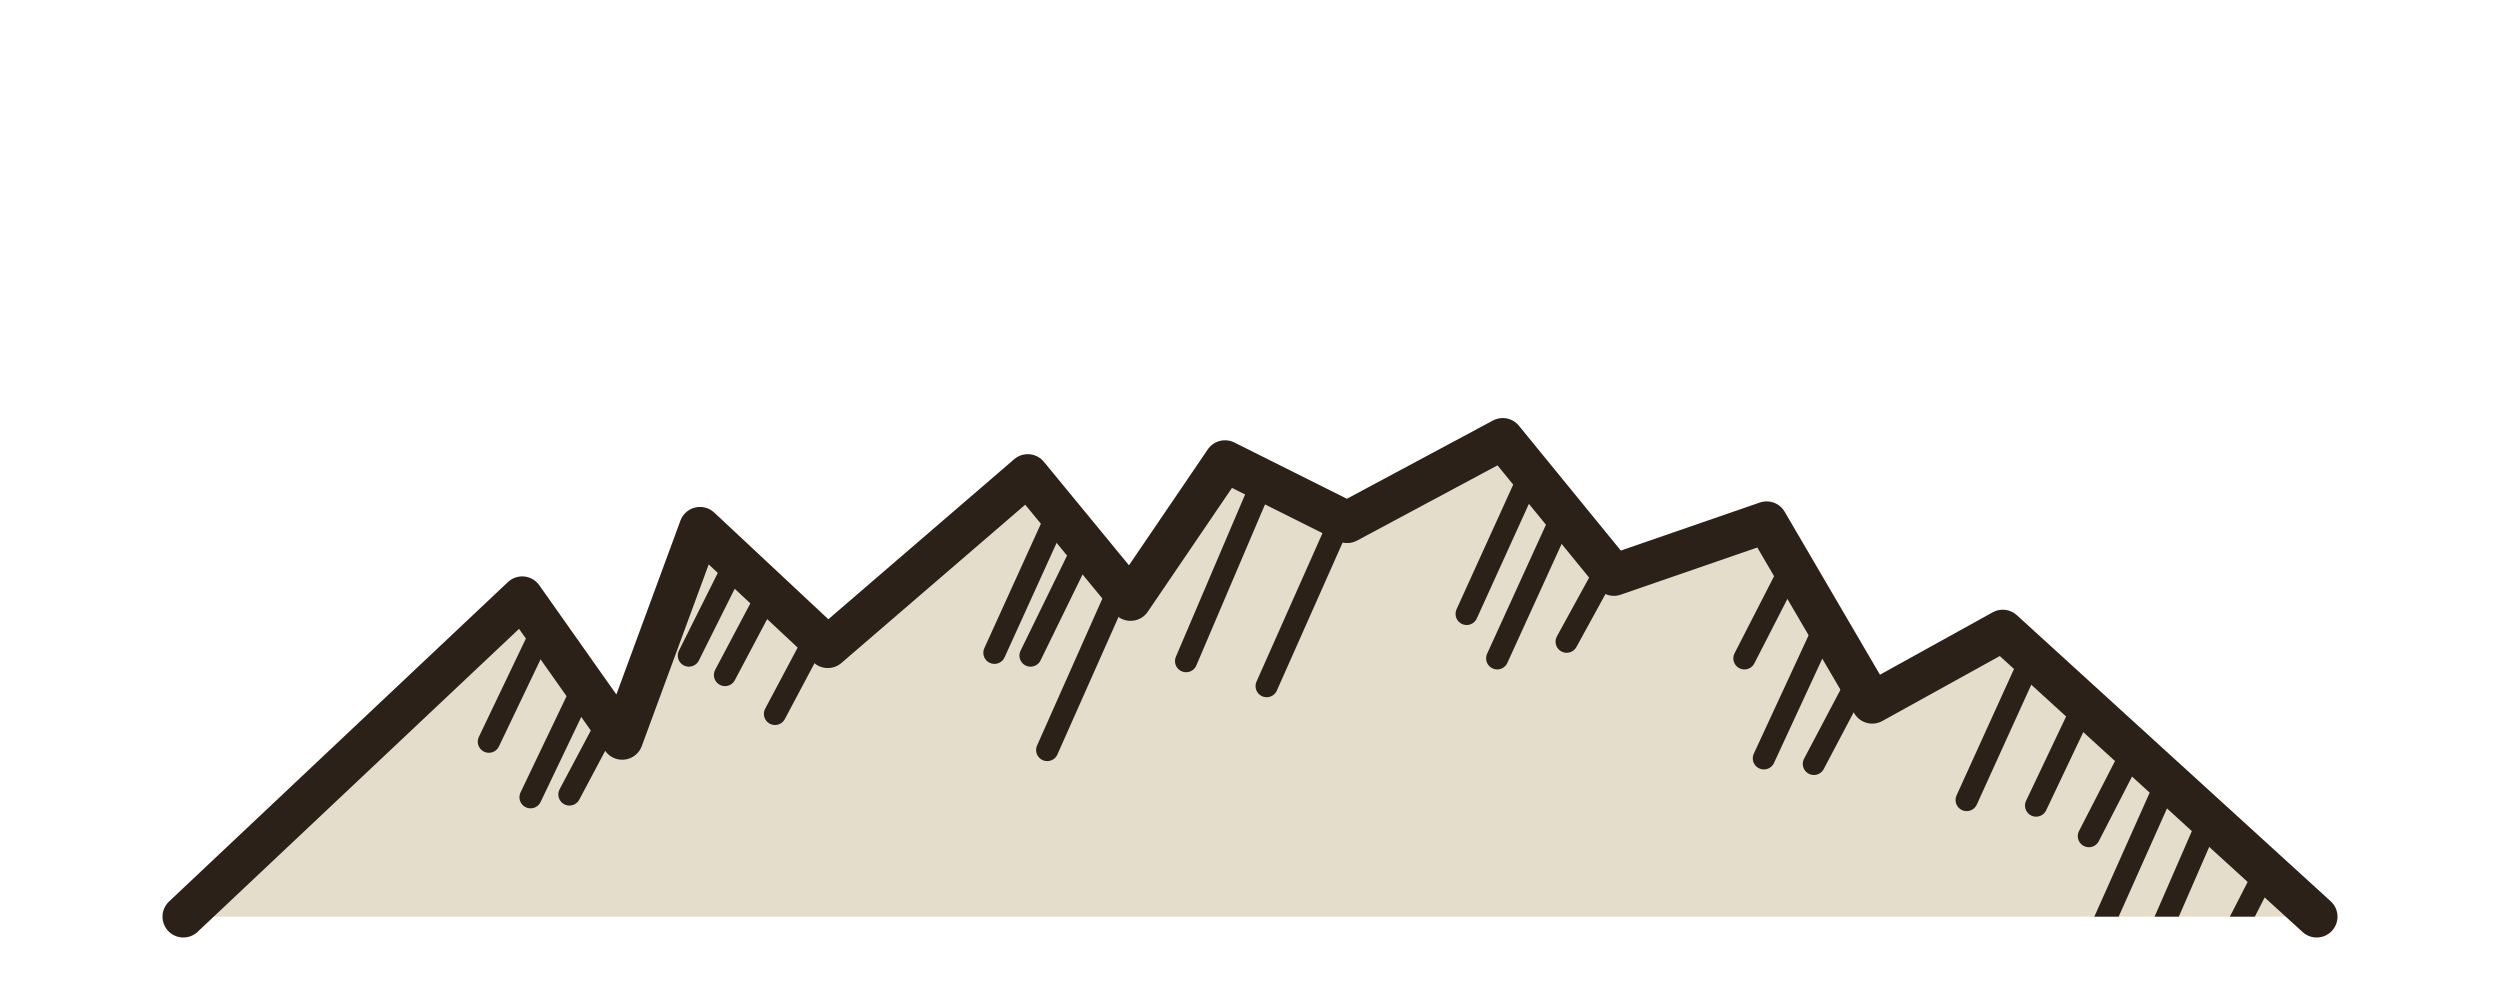
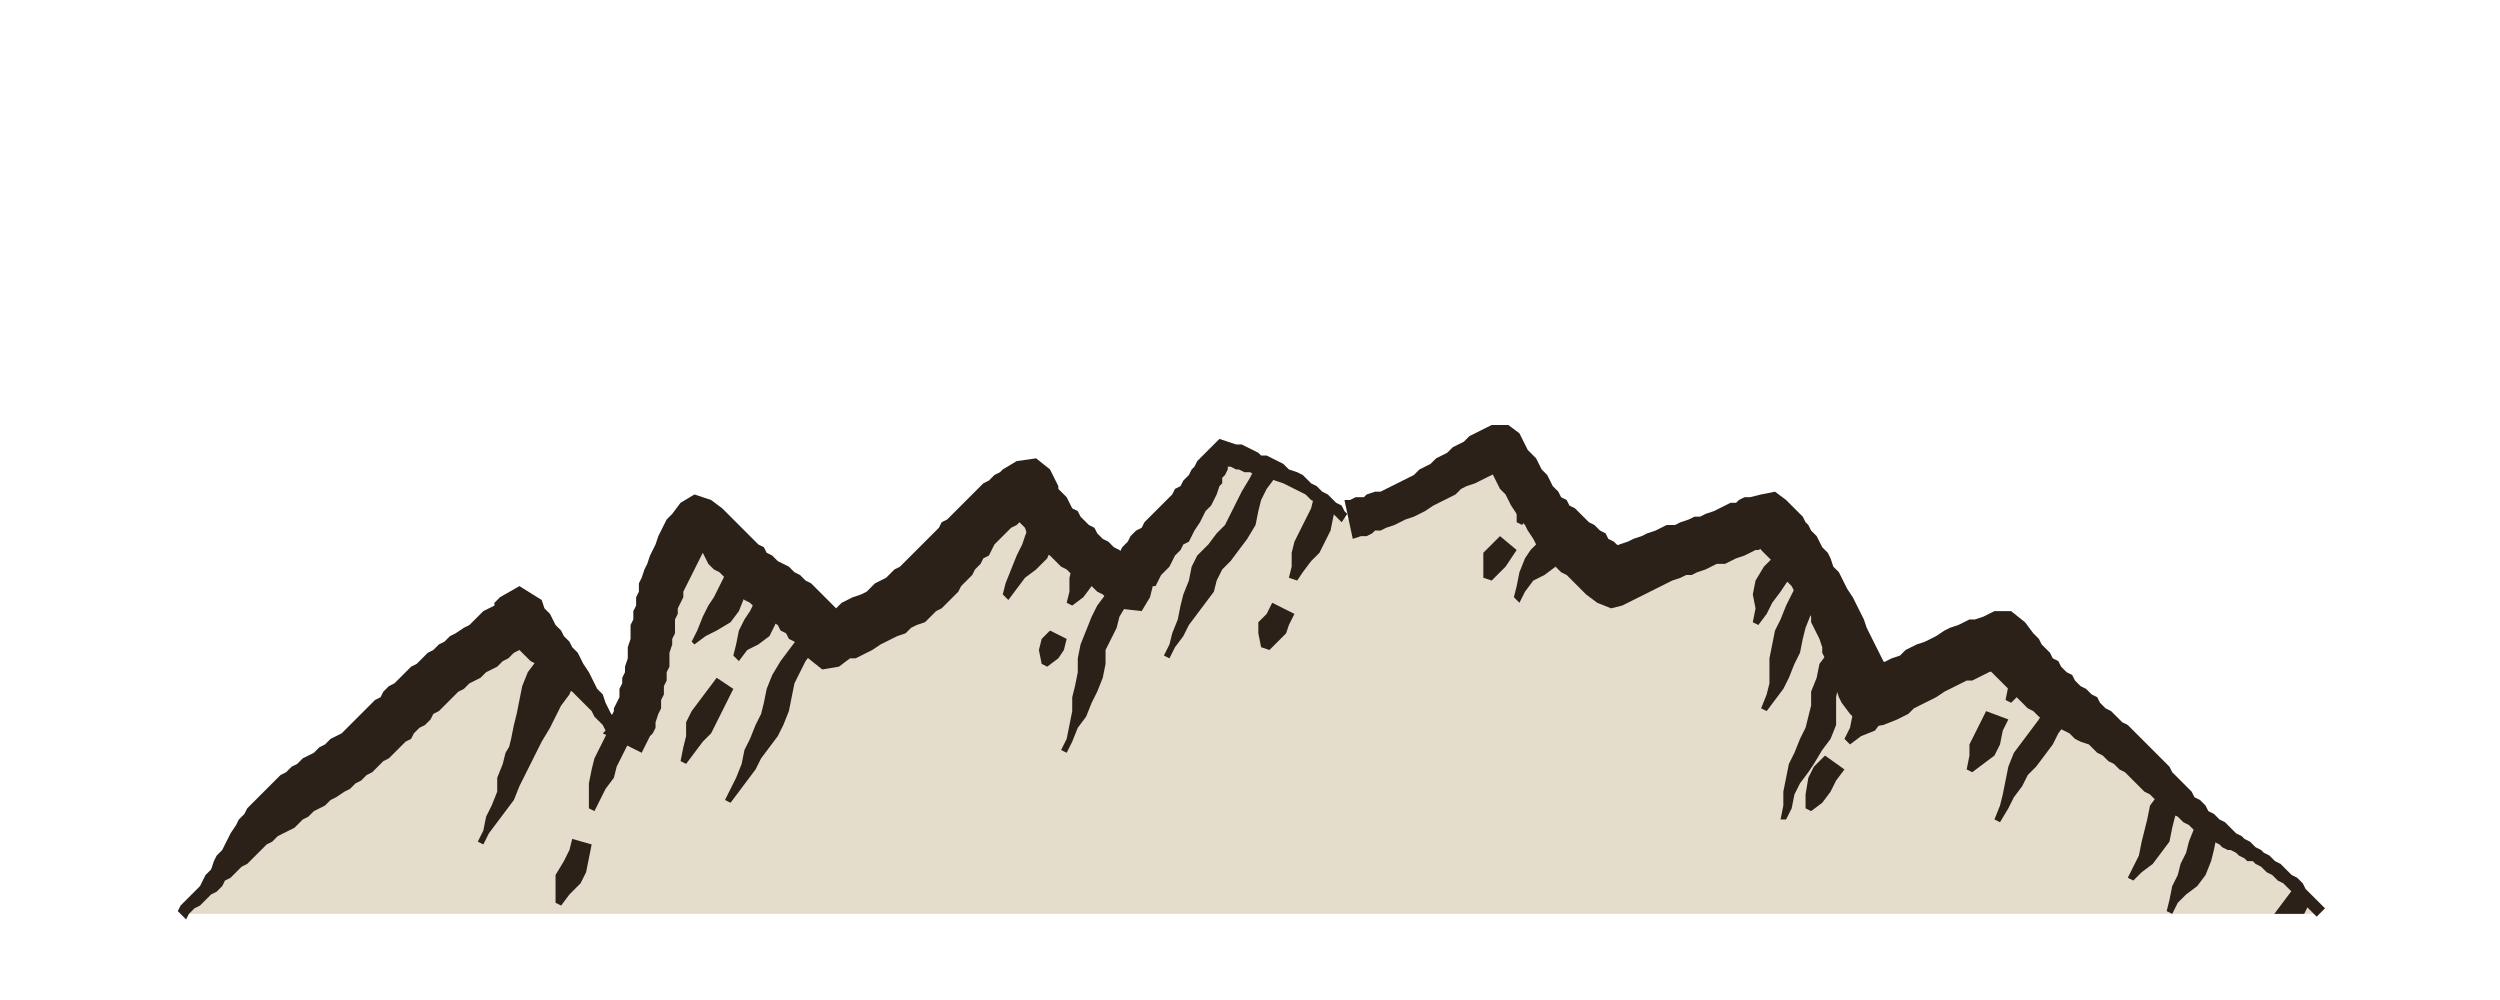
<svg xmlns="http://www.w3.org/2000/svg" width="90" height="36" viewBox="0 0 90 36">
  <defs>
    <clipPath id="m">
-       <polygon points="6.6,33.0 18.8,21.5 22.4,26.6 25.2,19.0 29.8,23.3 37.0,17.1 40.7,21.6 44.1,16.6 48.5,18.8 54.1,15.8 58.1,20.7 63.6,18.8 67.4,25.3 72.1,22.7 83.4,33.0" />
+       <polygon points="6.5,32.9 7.2,32.2 7.9,31.5 8.5,30.7 9.1,30.0 9.8,29.3 10.6,28.7 11.4,28.1 12.2,27.5 13.0,26.9 13.8,26.3 14.5,25.6 15.2,24.9 16.0,24.2 16.7,23.6 17.6,23.1 18.4,22.5 18.7,22.0 18.9,22.5 19.6,23.2 20.3,23.9 21.0,24.7 21.5,25.4 22.1,26.3 22.7,26.2 23.0,25.3 23.2,24.3 23.4,23.4 23.5,22.4 23.7,21.5 24.0,20.6 24.4,19.7 25.1,18.7 26.0,19.5 26.7,20.2 27.4,20.9 28.2,21.5 28.9,22.1 29.6,22.8 30.1,22.9 31.0,22.5 31.8,22.0 32.7,21.5 33.4,20.9 34.0,20.2 34.7,19.5 35.3,18.8 36.0,18.1 36.7,17.6 37.1,17.7 37.6,18.5 38.2,19.2 39.0,19.9 39.8,20.5 40.5,21.0 40.7,20.9 41.1,20.2 41.7,19.5 42.3,18.8 42.9,18.0 43.4,17.2 44.0,16.3 45.1,16.7 46.1,17.0 46.9,17.5 47.8,18.1 48.5,18.7 49.5,18.4 50.4,18.1 51.2,17.6 52.1,17.1 52.9,16.6 53.7,16.2 54.2,16.4 54.7,17.2 55.3,18.0 55.9,18.8 56.5,19.5 57.3,20.1 58.1,20.8 59.0,20.4 59.9,20.0 60.8,19.7 61.7,19.4 62.7,19.0 63.7,18.6 64.4,19.5 64.9,20.2 65.5,21.0 65.9,21.8 66.3,22.7 66.7,23.6 67.0,24.4 67.4,25.2 68.2,24.8 69.1,24.3 69.9,23.9 70.8,23.5 71.7,23.1 72.3,23.3 72.9,24.0 73.6,24.7 74.4,25.3 75.2,25.9 76.0,26.5 76.7,27.2 77.5,27.8 78.2,28.5 78.9,29.2 79.7,29.8 80.5,30.4 81.4,30.9 82.1,31.5 82.9,32.2 83.5,32.9 83.5,32.9" />
    </clipPath>
  </defs>
-   <polygon points="6.6,33.0 18.8,21.5 22.4,26.6 25.2,19.0 29.8,23.3 37.0,17.1 40.7,21.6 44.1,16.6 48.5,18.8 54.1,15.8 58.1,20.7 63.6,18.8 67.4,25.3 72.1,22.7 83.4,33.0" fill="#e4ddcc" stroke="none" />
-   <g fill="none" stroke="#2b2118" stroke-linecap="round" stroke-linejoin="round">
-     <polyline points="6.6,33.0 18.8,21.5 22.4,26.6 25.2,19.0 29.8,23.3 37.0,17.1 40.7,21.6 44.1,16.6 48.5,18.8 54.1,15.8 58.1,20.7 63.6,18.8 67.4,25.3 72.1,22.7 83.4,33.0" stroke-width="1.5" />
-     <g stroke-width="0.8" clip-path="url(#m)">
-       <line x1="19.8" y1="22.1" x2="17.6" y2="26.7" />
-       <line x1="21.3" y1="24.1" x2="19.1" y2="28.7" />
-       <line x1="22.2" y1="25.4" x2="20.5" y2="28.6" />
-       <line x1="26.7" y1="19.8" x2="24.8" y2="23.6" />
-       <line x1="27.9" y1="20.9" x2="26.1" y2="24.3" />
-       <line x1="29.6" y1="22.5" x2="27.9" y2="25.7" />
-       <line x1="38.3" y1="18.0" x2="35.8" y2="23.5" />
-       <line x1="39.3" y1="19.1" x2="37.1" y2="23.6" />
-       <line x1="40.5" y1="20.7" x2="37.7" y2="27.0" />
-       <line x1="45.6" y1="17.0" x2="42.7" y2="23.8" />
-       <line x1="48.4" y1="18.4" x2="45.6" y2="24.7" />
-       <line x1="55.3" y1="16.6" x2="52.8" y2="22.1" />
-       <line x1="56.5" y1="18.0" x2="53.9" y2="23.7" />
-       <line x1="58.1" y1="20.0" x2="56.4" y2="23.1" />
-       <line x1="64.8" y1="19.8" x2="62.8" y2="23.7" />
-       <line x1="66.0" y1="21.9" x2="63.5" y2="27.3" />
-       <line x1="67.2" y1="23.9" x2="65.3" y2="27.5" />
-       <line x1="73.3" y1="23.3" x2="70.8" y2="28.8" />
-       <line x1="75.2" y1="25.0" x2="73.3" y2="29.0" />
-       <line x1="77.0" y1="26.6" x2="75.2" y2="30.1" />
-       <line x1="78.2" y1="27.7" x2="75.7" y2="33.3" />
-       <line x1="79.7" y1="29.1" x2="77.0" y2="35.3" />
-       <line x1="81.8" y1="30.9" x2="79.7" y2="35.0" />
-       <line x1="83.5" y1="32.5" x2="81.2" y2="37.5" />
-     </g>
+   <polygon points="6.5,32.9 7.2,32.2 7.9,31.5 8.5,30.7 9.1,30.0 9.8,29.3 10.6,28.7 11.4,28.1 12.2,27.5 13.0,26.9 13.8,26.3 14.5,25.6 15.2,24.9 16.0,24.2 16.7,23.6 17.6,23.1 18.4,22.5 18.7,22.0 18.9,22.5 19.6,23.2 20.3,23.9 21.0,24.7 21.5,25.4 22.1,26.3 22.7,26.2 23.0,25.3 23.2,24.3 23.4,23.4 23.5,22.4 23.7,21.5 24.0,20.6 24.4,19.7 25.1,18.7 26.0,19.5 26.7,20.2 27.4,20.9 28.2,21.5 28.9,22.1 29.6,22.8 30.1,22.9 31.0,22.5 31.8,22.0 32.7,21.5 33.4,20.9 34.0,20.2 34.7,19.5 35.3,18.8 36.0,18.1 36.7,17.6 37.1,17.7 37.6,18.5 38.2,19.2 39.0,19.9 39.8,20.5 40.5,21.0 40.7,20.9 41.1,20.2 41.7,19.5 42.3,18.8 42.9,18.0 43.4,17.2 44.0,16.3 45.1,16.7 46.1,17.0 46.9,17.5 47.8,18.1 48.5,18.7 49.5,18.4 50.4,18.1 51.2,17.6 52.1,17.1 52.9,16.6 53.7,16.2 54.2,16.4 54.7,17.2 55.3,18.0 55.9,18.8 56.5,19.5 57.3,20.1 58.1,20.8 59.0,20.4 59.9,20.0 60.8,19.7 61.7,19.4 62.7,19.0 63.7,18.6 64.4,19.5 64.9,20.2 65.5,21.0 65.9,21.8 66.3,22.7 66.7,23.6 67.0,24.4 67.4,25.2 68.2,24.8 69.1,24.3 69.9,23.9 70.8,23.5 71.7,23.1 72.3,23.3 72.9,24.0 73.6,24.7 74.4,25.3 75.2,25.9 76.0,26.5 76.7,27.2 77.5,27.8 78.2,28.5 78.9,29.2 79.7,29.8 80.5,30.4 81.4,30.9 82.1,31.5 82.9,32.2 83.5,32.9 83.5,32.9" fill="#e4ddcc" stroke="none" />
+   <g fill="#2b2118" stroke="none">
+     <path d="M6.7,33.1 6.8,32.9 7.0,32.7 7.2,32.6 7.4,32.4 7.6,32.2 7.8,32.1 8.0,31.9 8.1,31.7 8.3,31.6 8.5,31.4 8.7,31.2 8.9,31.1 9.1,30.9 9.3,30.7 9.4,30.6 9.6,30.4 9.8,30.3 10.0,30.1 10.2,30.0 10.4,29.9 10.6,29.8 10.8,29.6 10.9,29.5 11.1,29.4 11.3,29.2 11.5,29.1 11.7,29.0 11.9,28.8 12.1,28.7 12.4,28.5 12.6,28.4 12.8,28.2 13.0,28.1 13.2,27.9 13.4,27.8 13.6,27.6 13.8,27.4 14.0,27.3 14.2,27.1 14.4,26.9 14.6,26.7 14.8,26.6 14.9,26.4 15.1,26.2 15.3,26.1 15.5,25.9 15.6,25.7 15.8,25.6 16.0,25.4 16.2,25.2 16.3,25.1 16.5,24.9 16.7,24.8 16.9,24.6 17.1,24.5 17.3,24.4 17.5,24.2 17.7,24.1 17.9,24.0 18.1,23.8 18.3,23.7 18.5,23.5 18.7,23.4 19.0,23.2 19.2,23.0 19.4,22.8 19.3,22.8 18.7,22.9 18.0,22.7 17.9,22.6 18.1,22.9 18.3,23.1 18.5,23.3 18.7,23.4 18.9,23.6 19.1,23.8 19.3,23.9 19.5,24.1 19.7,24.2 19.9,24.3 20.1,24.5 20.2,24.6 20.4,24.8 20.6,24.9 20.8,25.1 21.0,25.3 21.1,25.4 21.3,25.6 21.4,25.8 21.6,26.0 21.7,26.1 21.8,26.3 21.9,26.4 22.0,26.5 22.2,26.7 22.5,26.4 22.4,26.3 22.3,26.1 22.2,26.0 22.1,25.8 22.0,25.7 21.9,25.5 21.8,25.3 21.7,25.0 21.5,24.8 21.4,24.6 21.3,24.4 21.2,24.2 21.0,23.9 20.9,23.7 20.8,23.5 20.6,23.3 20.5,23.1 20.3,22.9 20.2,22.7 20.0,22.5 19.9,22.3 19.8,22.1 19.6,21.9 19.6,21.9 19.6,21.9 19.5,21.6 18.7,21.1 18.0,21.5 17.8,21.7 17.8,21.7 17.8,21.8 17.6,21.9 17.4,22.0 17.2,22.2 17.1,22.3 16.9,22.5 16.7,22.6 16.4,22.8 16.2,22.9 16.0,23.1 15.8,23.2 15.6,23.4 15.4,23.5 15.2,23.7 15.0,23.9 14.8,24.0 14.6,24.2 14.4,24.4 14.2,24.6 14.0,24.7 13.8,24.9 13.7,25.1 13.5,25.2 13.3,25.4 13.1,25.6 13.0,25.7 12.8,25.9 12.6,26.1 12.5,26.2 12.3,26.4 12.1,26.5 11.9,26.6 11.7,26.8 11.5,26.9 11.3,27.1 11.1,27.2 10.9,27.3 10.7,27.5 10.5,27.6 10.3,27.8 10.1,27.9 9.9,28.1 9.7,28.3 9.5,28.5 9.3,28.7 9.1,28.9 8.9,29.1 8.8,29.3 8.6,29.5 8.5,29.7 8.3,30.0 8.2,30.2 8.1,30.4 8.0,30.6 7.8,30.8 7.7,31.0 7.6,31.3 7.4,31.5 7.3,31.7 7.2,31.9 7.0,32.1 6.9,32.2 6.7,32.4 6.5,32.6 6.4,32.8ZM23.1,27.1 23.1,27.1 23.2,26.9 23.3,26.7 23.4,26.5 23.5,26.4 23.6,26.2 23.6,26.0 23.7,25.7 23.8,25.5 23.8,25.2 23.9,25.0 23.9,24.7 24.0,24.5 24.0,24.2 24.1,24.0 24.1,23.7 24.1,23.5 24.2,23.2 24.2,23.0 24.3,22.8 24.3,22.5 24.3,22.3 24.4,22.1 24.4,21.9 24.5,21.7 24.6,21.5 24.6,21.3 24.7,21.1 24.8,20.9 24.9,20.7 25.0,20.5 25.1,20.3 25.2,20.1 25.3,19.9 25.3,19.8 25.4,19.6 25.5,19.5 25.4,19.5 25.2,19.5 25.0,19.6 24.9,19.6 25.1,19.7 25.2,19.8 25.3,19.9 25.4,20.1 25.5,20.3 25.7,20.5 25.9,20.6 26.1,20.8 26.3,21.0 26.5,21.2 26.6,21.4 26.8,21.6 27.0,21.7 27.2,21.9 27.4,22.1 27.6,22.2 27.8,22.4 28.0,22.5 28.1,22.7 28.3,22.8 28.4,23.0 28.6,23.1 28.7,23.2 28.8,23.3 29.1,23.7 29.6,24.1 30.2,24.0 30.6,23.7 30.8,23.7 31.0,23.6 31.2,23.5 31.4,23.4 31.7,23.2 31.9,23.1 32.1,23.0 32.3,22.9 32.6,22.8 32.8,22.6 33.0,22.5 33.3,22.4 33.5,22.2 33.7,22.0 33.9,21.9 34.1,21.7 34.3,21.5 34.5,21.3 34.6,21.1 34.8,20.9 35.0,20.7 35.1,20.5 35.3,20.3 35.4,20.1 35.6,20.0 35.7,19.8 35.8,19.6 36.0,19.4 36.1,19.3 36.3,19.1 36.4,19.0 36.6,18.9 36.8,18.7 37.0,18.6 37.1,18.5 37.3,18.3 37.2,18.4 36.7,18.3 36.4,18.2 36.3,18.2 36.4,18.4 36.5,18.6 36.7,18.8 36.9,19.0 37.0,19.3 37.2,19.5 37.4,19.7 37.6,19.9 37.8,20.0 38.0,20.2 38.2,20.4 38.4,20.5 38.6,20.7 38.9,20.9 39.1,21.0 39.3,21.1 39.5,21.3 39.7,21.4 39.8,21.5 39.9,21.6 40.2,21.9 41.1,22.0 41.4,21.5 41.5,21.1 41.6,21.1 41.6,21.1 41.7,20.9 41.8,20.7 41.9,20.6 42.1,20.4 42.2,20.2 42.3,20.0 42.5,19.8 42.6,19.6 42.8,19.5 42.9,19.3 43.0,19.1 43.2,18.8 43.3,18.6 43.4,18.4 43.6,18.2 43.7,18.0 43.8,17.8 43.9,17.5 44.0,17.4 44.0,17.2 44.1,17.1 44.2,16.9 44.2,16.8 44.2,16.7 44.2,16.8 44.3,16.8 44.5,16.9 44.6,16.9 44.8,17.0 45.0,17.0 45.2,17.1 45.3,17.1 45.5,17.2 45.7,17.2 45.9,17.3 46.2,17.4 46.4,17.5 46.6,17.6 46.8,17.7 47.0,17.8 47.1,17.9 47.2,18.0 47.4,18.1 47.5,18.2 47.6,18.3 47.8,18.4 48.0,18.5 48.2,18.7 48.3,18.8 48.5,18.5 48.4,18.4 48.3,18.2 48.1,18.1 47.9,17.9 47.8,17.8 47.6,17.7 47.5,17.6 47.4,17.5 47.2,17.4 47.1,17.3 46.9,17.1 46.7,17.0 46.4,16.9 46.2,16.7 46.0,16.6 45.8,16.5 45.6,16.4 45.4,16.4 45.3,16.3 45.1,16.2 44.9,16.1 44.7,16.0 44.5,16.0 44.2,15.9 43.9,15.8 43.6,16.1 43.4,16.3 43.2,16.5 43.1,16.6 43.0,16.8 42.9,16.9 42.8,17.1 42.6,17.3 42.5,17.5 42.3,17.6 42.2,17.8 42.0,18.0 41.9,18.1 41.7,18.3 41.6,18.4 41.4,18.6 41.2,18.8 41.1,19.0 40.9,19.1 40.7,19.3 40.6,19.5 40.4,19.7 40.3,19.9 40.1,20.2 40.0,20.4 39.9,20.7 39.9,20.7 40.2,20.6 41.0,20.4 41.1,20.5 40.9,20.3 40.7,20.1 40.5,20.0 40.3,19.8 40.1,19.7 39.9,19.5 39.7,19.4 39.5,19.2 39.4,19.0 39.2,18.9 39.0,18.7 38.9,18.6 38.8,18.4 38.6,18.3 38.5,18.1 38.4,17.9 38.2,17.7 38.1,17.6 38.1,17.5 38.0,17.3 37.8,16.9 37.3,16.5 36.6,16.6 36.1,16.9 36.0,17.0 35.8,17.1 35.6,17.3 35.4,17.4 35.2,17.6 35.0,17.8 34.9,17.9 34.7,18.1 34.5,18.3 34.3,18.5 34.1,18.7 33.9,18.8 33.8,19.0 33.6,19.2 33.4,19.4 33.3,19.5 33.1,19.7 33.0,19.8 32.8,20.0 32.7,20.1 32.5,20.3 32.4,20.4 32.2,20.5 32.0,20.7 31.9,20.8 31.7,20.9 31.5,21.0 31.3,21.2 31.2,21.3 31.0,21.4 30.7,21.5 30.5,21.6 30.3,21.7 30.1,21.9 29.9,22.0 29.6,22.1 29.8,22.1 30.1,22.2 30.3,22.2 30.3,22.2 30.2,22.0 30.0,21.8 29.8,21.6 29.6,21.4 29.4,21.2 29.2,21.0 29.0,20.9 28.8,20.7 28.6,20.6 28.4,20.4 28.2,20.3 28.0,20.2 27.8,20.0 27.6,19.9 27.5,19.7 27.3,19.6 27.1,19.4 27.0,19.3 26.8,19.1 26.6,18.9 26.5,18.8 26.3,18.6 26.2,18.5 26.0,18.3 25.6,18.0 25.0,17.8 24.5,18.1 24.2,18.5 24.0,18.7 23.9,18.9 23.8,19.1 23.7,19.3 23.6,19.6 23.5,19.8 23.4,20.0 23.3,20.3 23.2,20.5 23.1,20.8 23.0,21.0 23.0,21.3 22.9,21.5 22.9,21.8 22.8,22.0 22.8,22.3 22.7,22.5 22.7,22.8 22.7,23.0 22.6,23.3 22.6,23.5 22.6,23.7 22.5,24.0 22.5,24.2 22.4,24.4 22.4,24.6 22.3,24.8 22.3,25.1 22.2,25.3 22.1,25.5 22.1,25.6 22.0,25.8 22.0,25.9 21.9,26.0 21.8,26.2 21.8,26.3 21.7,26.4ZM48.7,19.4 49.0,19.3 49.2,19.3 49.4,19.2 49.5,19.1 49.7,19.1 49.9,19.0 50.2,18.9 50.4,18.8 50.6,18.7 50.9,18.6 51.1,18.5 51.3,18.4 51.6,18.2 51.8,18.1 52.0,18.0 52.2,17.9 52.4,17.8 52.6,17.6 52.8,17.5 53.1,17.4 53.3,17.3 53.5,17.2 53.7,17.1 53.9,17.0 54.1,16.9 54.0,16.9 53.8,16.7 53.6,16.8 53.6,16.8 53.7,17.0 53.8,17.2 53.9,17.4 54.0,17.6 54.2,17.8 54.3,18.0 54.4,18.2 54.6,18.5 54.7,18.7 54.9,18.9 55.0,19.1 55.2,19.4 55.3,19.6 55.5,19.8 55.7,20.0 55.9,20.2 56.0,20.4 56.2,20.6 56.4,20.7 56.6,20.9 56.7,21.0 56.9,21.2 57.0,21.3 57.1,21.4 57.5,21.7 58.0,21.9 58.4,21.8 58.8,21.6 59.0,21.5 59.2,21.4 59.4,21.3 59.6,21.2 59.8,21.1 60.0,21.0 60.2,20.9 60.5,20.8 60.7,20.7 60.9,20.7 61.1,20.6 61.4,20.5 61.6,20.4 61.8,20.3 62.1,20.3 62.3,20.2 62.5,20.1 62.8,20.0 63.0,19.9 63.2,19.8 63.3,19.8 63.5,19.7 63.7,19.7 63.6,19.6 63.5,19.6 63.3,19.6 63.2,19.5 63.3,19.6 63.4,19.8 63.5,19.9 63.6,20.0 63.8,20.2 63.9,20.4 64.1,20.6 64.2,20.7 64.3,20.9 64.5,21.1 64.6,21.3 64.7,21.5 64.8,21.6 65.0,21.8 65.1,22.0 65.2,22.2 65.2,22.4 65.3,22.6 65.4,22.8 65.5,23.0 65.6,23.3 65.6,23.5 65.7,23.7 65.8,23.9 65.9,24.2 66.0,24.4 66.1,24.6 66.1,24.8 66.2,25.1 66.3,25.3 66.6,25.7 67.1,26.2 67.8,26.1 68.3,25.9 68.5,25.8 68.7,25.7 68.9,25.5 69.1,25.4 69.3,25.3 69.5,25.2 69.7,25.1 70.0,24.9 70.2,24.8 70.4,24.7 70.6,24.6 70.8,24.5 71.0,24.5 71.2,24.4 71.4,24.3 71.6,24.2 71.9,24.1 72.1,24.1 72.0,24.1 71.7,23.9 71.5,23.9 71.5,23.9 71.6,24.1 71.8,24.3 72.0,24.5 72.2,24.7 72.4,24.9 72.6,25.1 72.8,25.3 73.0,25.5 73.2,25.6 73.4,25.8 73.6,25.9 73.9,26.0 74.1,26.2 74.3,26.3 74.5,26.4 74.7,26.6 74.9,26.7 75.2,26.8 75.3,26.9 75.5,27.1 75.7,27.2 75.9,27.4 76.1,27.5 76.3,27.7 76.5,27.8 76.7,28.0 76.8,28.1 77.0,28.3 77.2,28.5 77.4,28.6 77.6,28.8 77.8,28.9 78.0,29.1 78.2,29.3 78.4,29.4 78.6,29.6 78.8,29.7 79.0,29.9 79.2,30.0 79.4,30.1 79.7,30.3 79.9,30.4 80.0,30.5 80.2,30.6 80.3,30.6 80.5,30.7 80.6,30.8 80.8,30.9 80.9,31.0 81.1,31.0 81.2,31.1 81.4,31.2 81.6,31.4 81.8,31.5 82.0,31.7 82.2,31.8 82.4,32.0 82.5,32.1 82.7,32.3 82.9,32.5 83.1,32.7 83.2,32.8 83.4,33.0 83.7,32.7 83.5,32.5 83.4,32.4 83.2,32.2 83.0,32.0 82.9,31.8 82.7,31.6 82.5,31.5 82.3,31.3 82.1,31.1 81.9,31.0 81.7,30.8 81.5,30.7 81.4,30.6 81.2,30.5 81.1,30.4 81.0,30.3 80.8,30.2 80.7,30.1 80.5,30.0 80.4,29.9 80.3,29.8 80.1,29.6 79.9,29.5 79.7,29.3 79.5,29.2 79.4,29.0 79.2,28.8 79.0,28.7 78.9,28.5 78.7,28.3 78.5,28.1 78.4,28.0 78.2,27.8 78.1,27.6 77.9,27.4 77.7,27.2 77.5,27.0 77.4,26.9 77.2,26.7 77.0,26.5 76.8,26.3 76.6,26.1 76.4,26.0 76.2,25.8 76.0,25.6 75.8,25.5 75.6,25.3 75.5,25.1 75.3,25.0 75.1,24.8 74.9,24.7 74.7,24.5 74.6,24.3 74.4,24.2 74.2,24.0 74.1,23.8 73.9,23.7 73.8,23.5 73.6,23.3 73.5,23.2 73.4,23.0 73.3,22.9 73.2,22.8 72.9,22.4 72.4,22.0 71.8,22.0 71.4,22.2 71.1,22.3 70.9,22.3 70.7,22.4 70.5,22.5 70.2,22.6 70.0,22.7 69.7,22.9 69.5,23.0 69.3,23.1 69.0,23.2 68.8,23.3 68.6,23.4 68.4,23.6 68.1,23.7 67.9,23.8 67.7,23.9 67.5,24.0 67.3,24.1 67.4,24.1 67.7,24.3 68.0,24.3 68.1,24.4 68.0,24.2 68.0,24.0 67.8,23.8 67.7,23.6 67.6,23.4 67.5,23.2 67.4,23.0 67.3,22.8 67.2,22.6 67.1,22.3 67.0,22.1 66.9,21.9 66.8,21.7 66.7,21.5 66.5,21.2 66.4,21.0 66.3,20.8 66.2,20.6 66.0,20.4 65.9,20.1 65.8,19.9 65.6,19.7 65.5,19.5 65.4,19.3 65.2,19.1 65.1,18.9 65.0,18.8 64.9,18.6 64.8,18.5 64.6,18.3 64.3,18.0 63.9,17.7 63.4,17.8 63.0,17.9 62.8,17.9 62.6,18.0 62.5,18.1 62.3,18.1 62.1,18.2 61.9,18.3 61.7,18.4 61.4,18.5 61.2,18.6 61.0,18.6 60.8,18.7 60.5,18.8 60.3,18.9 60.0,18.9 59.8,19.0 59.6,19.1 59.3,19.2 59.1,19.3 58.8,19.4 58.6,19.5 58.3,19.6 58.1,19.7 57.9,19.7 58.0,19.7 58.2,19.8 58.4,19.8 58.5,19.8 58.4,19.7 58.2,19.6 58.1,19.5 57.9,19.4 57.8,19.2 57.6,19.1 57.4,18.9 57.2,18.8 57.0,18.6 56.9,18.5 56.7,18.3 56.5,18.2 56.4,18.0 56.2,17.9 56.1,17.7 55.9,17.5 55.8,17.3 55.7,17.1 55.5,16.9 55.4,16.7 55.3,16.5 55.1,16.3 55.0,16.2 54.9,16.0 54.7,15.6 54.3,15.3 53.7,15.3 53.3,15.5 53.1,15.6 52.9,15.7 52.7,15.9 52.5,16.0 52.3,16.1 52.1,16.3 51.9,16.4 51.7,16.5 51.5,16.7 51.3,16.8 51.1,16.9 50.9,17.1 50.7,17.2 50.5,17.3 50.3,17.4 50.1,17.5 49.9,17.6 49.7,17.7 49.5,17.7 49.2,17.8 49.1,17.9 48.9,17.9 48.8,17.9 48.6,18.0 48.4,18.0Z" />
+     <path d="" />
+     <path clip-path="url(#m)" d="M19.8,22.5 19.6,22.9 19.5,23.4 19.3,23.8 19.0,24.2 18.8,24.7 18.7,25.2 18.6,25.7 18.5,26.1 18.4,26.6 18.3,27.0 18.3,27.5 18.2,28.0 18.1,28.5 18.3,28.5 18.5,28.1 18.7,27.7 18.9,27.3 19.2,26.8 19.5,26.4 19.7,25.9 19.7,25.4 19.7,25.0 19.9,24.6 20.1,24.2 20.2,23.7 20.4,23.2 20.5,22.8ZM20.5,23.3 20.3,23.7 20.1,24.2 19.8,24.6 19.5,24.9 19.2,25.4 19.0,25.8 18.8,26.2 18.5,26.6 18.2,27.1 18.1,27.5 17.9,28.0 17.9,28.5 17.7,29.0 17.5,29.4 17.4,29.9 17.2,30.3 17.4,30.4 17.6,30.0 17.9,29.6 18.2,29.2 18.5,28.8 18.7,28.3 18.9,27.9 19.1,27.5 19.3,27.1 19.5,26.7 19.8,26.2 20.0,25.8 20.2,25.4 20.5,25.0 20.7,24.5 21.0,24.1 21.2,23.7ZM22.2,25.7 22.0,26.1 21.8,26.5 21.6,26.9 21.4,27.3 21.3,27.7 21.2,28.2 21.2,28.7 21.2,29.1 21.4,29.2 21.6,28.8 21.8,28.4 22.1,28.0 22.2,27.6 22.4,27.2 22.6,26.8 22.7,26.3 22.8,25.9ZM20.6,30.2 20.5,30.6 20.3,31.0 20.0,31.5 20.0,32.0 20.0,32.5 20.2,32.6 20.5,32.2 20.9,31.8 21.1,31.4 21.2,30.9 21.3,30.4ZM26.6,19.9 26.3,20.3 26.1,20.7 25.9,21.1 25.7,21.5 25.5,21.8 25.3,22.2 25.1,22.7 24.9,23.1 25.0,23.2 25.4,22.9 25.8,22.7 26.3,22.4 26.6,22.0 26.8,21.5 26.9,21.1 27.1,20.6 27.3,20.3ZM27.6,20.9 27.4,21.2 27.2,21.6 27.0,22.0 26.8,22.3 26.6,22.7 26.5,23.2 26.4,23.6 26.6,23.8 26.9,23.4 27.3,23.2 27.7,22.9 27.9,22.5 28.0,22.0 28.2,21.6 28.4,21.2ZM25.8,24.4 25.5,24.8 25.2,25.2 24.9,25.6 24.7,26.0 24.7,26.5 24.6,26.9 24.5,27.4 24.7,27.5 25.0,27.1 25.3,26.7 25.6,26.4 25.8,26.0 26.0,25.6 26.2,25.2 26.4,24.8ZM29.1,22.2 28.9,22.6 28.7,23.0 28.4,23.4 28.1,23.8 27.8,24.3 27.6,24.8 27.5,25.3 27.4,25.7 27.2,26.1 27.0,26.6 26.8,27.0 26.7,27.5 26.5,28.0 26.3,28.4 26.1,28.8 26.3,28.9 26.6,28.5 26.9,28.1 27.2,27.7 27.4,27.3 27.7,26.9 28.0,26.5 28.2,26.1 28.4,25.6 28.5,25.1 28.6,24.6 28.8,24.2 29.0,23.8 29.3,23.4 29.5,23.0 29.8,22.5ZM37.6,17.5 37.4,17.9 37.2,18.4 37.1,18.8 36.9,19.3 36.8,19.6 36.6,20.0 36.4,20.5 36.2,21.0 36.1,21.4 36.3,21.6 36.6,21.2 36.9,20.8 37.3,20.5 37.7,20.1 37.9,19.6 38.0,19.1 38.1,18.7 38.2,18.2 38.4,17.8ZM39.0,19.2 38.9,19.6 38.7,20.0 38.6,20.4 38.5,20.8 38.5,21.3 38.4,21.7 38.6,21.8 39.0,21.5 39.3,21.1 39.5,20.7 39.5,20.2 39.6,19.8 39.7,19.4ZM37.8,22.7 37.5,23.0 37.4,23.4 37.5,23.9 37.7,24.0 38.1,23.7 38.3,23.4 38.4,23.0ZM40.1,20.5 40.0,20.9 39.8,21.4 39.5,21.8 39.3,22.2 39.1,22.7 38.9,23.2 38.8,23.7 38.8,24.2 38.7,24.7 38.6,25.1 38.6,25.6 38.5,26.1 38.4,26.6 38.2,27.0 38.4,27.1 38.6,26.7 38.8,26.2 39.1,25.8 39.3,25.3 39.5,24.9 39.7,24.4 39.8,23.9 39.8,23.4 40.0,23.0 40.2,22.6 40.3,22.2 40.6,21.7 40.8,21.3 40.9,20.8ZM45.2,16.8 45.0,17.2 44.7,17.7 44.5,18.1 44.3,18.5 44.1,18.9 43.8,19.2 43.5,19.6 43.1,20.0 42.9,20.4 42.8,20.9 42.6,21.4 42.5,21.8 42.4,22.3 42.2,22.8 42.1,23.2 41.9,23.6 42.1,23.7 42.3,23.3 42.6,22.9 42.8,22.5 43.1,22.1 43.4,21.7 43.7,21.3 43.8,20.9 44.0,20.5 44.3,20.2 44.6,19.8 44.9,19.4 45.2,18.9 45.3,18.4 45.4,18.0 45.6,17.6 45.9,17.2ZM47.3,17.9 47.2,18.3 47.0,18.7 46.8,19.1 46.6,19.5 46.5,19.9 46.5,20.4 46.4,20.8 46.7,20.9 46.9,20.6 47.2,20.2 47.5,19.9 47.7,19.5 47.9,19.1 48.0,18.6 48.1,18.2ZM45.8,21.7 45.6,22.1 45.3,22.4 45.3,22.8 45.4,23.3 45.7,23.4 46.0,23.1 46.3,22.8 46.4,22.5 46.6,22.1ZM55.3,16.8 55.0,17.1 54.7,17.5 54.5,17.9 54.6,18.4 54.6,18.8 54.8,18.9 55.0,18.5 55.3,18.2 55.5,17.9 55.7,17.5 55.9,17.2ZM54.0,19.3 53.7,19.6 53.4,19.9 53.4,20.4 53.4,20.8 53.7,20.9 54.0,20.6 54.2,20.4 54.4,20.1 54.6,19.8ZM56.1,17.9 55.9,18.3 55.7,18.7 55.6,19.1 55.4,19.5 55.1,19.8 54.9,20.1 54.7,20.6 54.6,21.1 54.5,21.5 54.7,21.7 54.9,21.3 55.2,20.9 55.6,20.7 56.0,20.4 56.3,20.0 56.5,19.5 56.6,19.1 56.7,18.6 56.9,18.2ZM64.3,19.3 64.1,19.7 63.8,20.1 63.5,20.4 63.2,20.9 63.1,21.4 63.2,21.9 63.1,22.4 63.3,22.5 63.6,22.1 63.8,21.7 64.1,21.3 64.3,21.0 64.6,20.6 64.8,20.2 65.0,19.7ZM64.9,20.5 64.7,21.0 64.5,21.4 64.3,21.8 64.1,22.3 63.9,22.7 63.8,23.2 63.7,23.7 63.7,24.1 63.7,24.6 63.6,25.0 63.4,25.5 63.6,25.6 63.9,25.2 64.2,24.8 64.4,24.4 64.6,23.9 64.8,23.5 64.9,23.0 65.0,22.6 65.2,22.1 65.3,21.7 65.4,21.2 65.6,20.8ZM66.2,22.6 66.0,23.0 65.8,23.5 65.5,23.9 65.4,24.4 65.2,24.9 65.2,25.4 65.1,25.8 65.0,26.2 64.8,26.6 64.6,27.1 64.4,27.5 64.3,28.0 64.2,28.5 64.2,29.0 64.1,29.5 64.3,29.5 64.5,29.1 64.6,28.6 64.8,28.2 65.1,27.8 65.3,27.5 65.6,27.0 65.9,26.6 66.1,26.1 66.1,25.5 66.1,25.1 66.2,24.6 66.3,24.2 66.5,23.8 66.7,23.3 66.8,22.9ZM67.3,24.7 67.1,25.0 66.9,25.4 66.7,25.7 66.6,26.2 66.4,26.6 66.6,26.8 67.0,26.5 67.5,26.3 67.8,25.9 67.9,25.4 68.1,25.0ZM65.7,27.2 65.3,27.6 65.1,28.0 65.0,28.6 65.0,29.1 65.2,29.2 65.6,28.9 65.9,28.5 66.1,28.1 66.4,27.7ZM73.0,23.1 72.7,23.5 72.5,23.8 72.3,24.2 72.3,24.7 72.2,25.2 72.4,25.3 72.7,25.0 73.1,24.7 73.3,24.3 73.5,23.9 73.7,23.5ZM71.5,25.6 71.3,26.0 71.1,26.4 70.9,26.8 70.9,27.2 70.8,27.7 71.0,27.8 71.4,27.5 71.8,27.2 72.0,26.8 72.1,26.3 72.3,25.9ZM74.3,24.3 74.1,24.7 73.9,25.1 73.6,25.5 73.4,25.9 73.1,26.3 72.8,26.7 72.5,27.1 72.3,27.6 72.2,28.1 72.1,28.6 72.0,29.0 71.8,29.5 72.0,29.6 72.3,29.1 72.5,28.7 72.8,28.3 73.0,27.9 73.3,27.6 73.6,27.2 73.9,26.8 74.1,26.4 74.4,26.0 74.6,25.5 74.8,25.1 75.0,24.7ZM78.3,27.8 78.0,28.2 77.7,28.6 77.4,29.0 77.3,29.5 77.2,29.9 77.1,30.3 77.0,30.8 76.8,31.2 76.6,31.6 76.8,31.7 77.1,31.4 77.5,31.1 77.8,30.7 78.1,30.3 78.2,29.8 78.3,29.4 78.5,29.0 78.7,28.7 78.9,28.3ZM79.4,29.0 79.2,29.4 79.0,29.8 78.8,30.3 78.7,30.7 78.5,31.1 78.4,31.5 78.2,31.9 78.1,32.4 78.0,32.8 78.2,32.9 78.4,32.5 78.7,32.2 79.1,31.9 79.4,31.5 79.6,31.0 79.7,30.6 79.8,30.1 80.0,29.7 80.1,29.3ZM82.7,31.8 82.4,32.2 82.1,32.6 81.8,33.0 81.6,33.4 81.5,33.9 81.5,34.4 81.5,34.9 81.7,34.9 81.9,34.5 82.2,34.1 82.4,33.8 82.6,33.4 82.9,33.0 83.1,32.6 83.3,32.2ZM81.0,35.3 80.8,35.7 80.6,36.2 80.4,36.6 80.4,37.1 80.6,37.2 81.0,36.9 81.3,36.5 81.5,36.1 81.7,35.6Z" />
  </g>
</svg>
